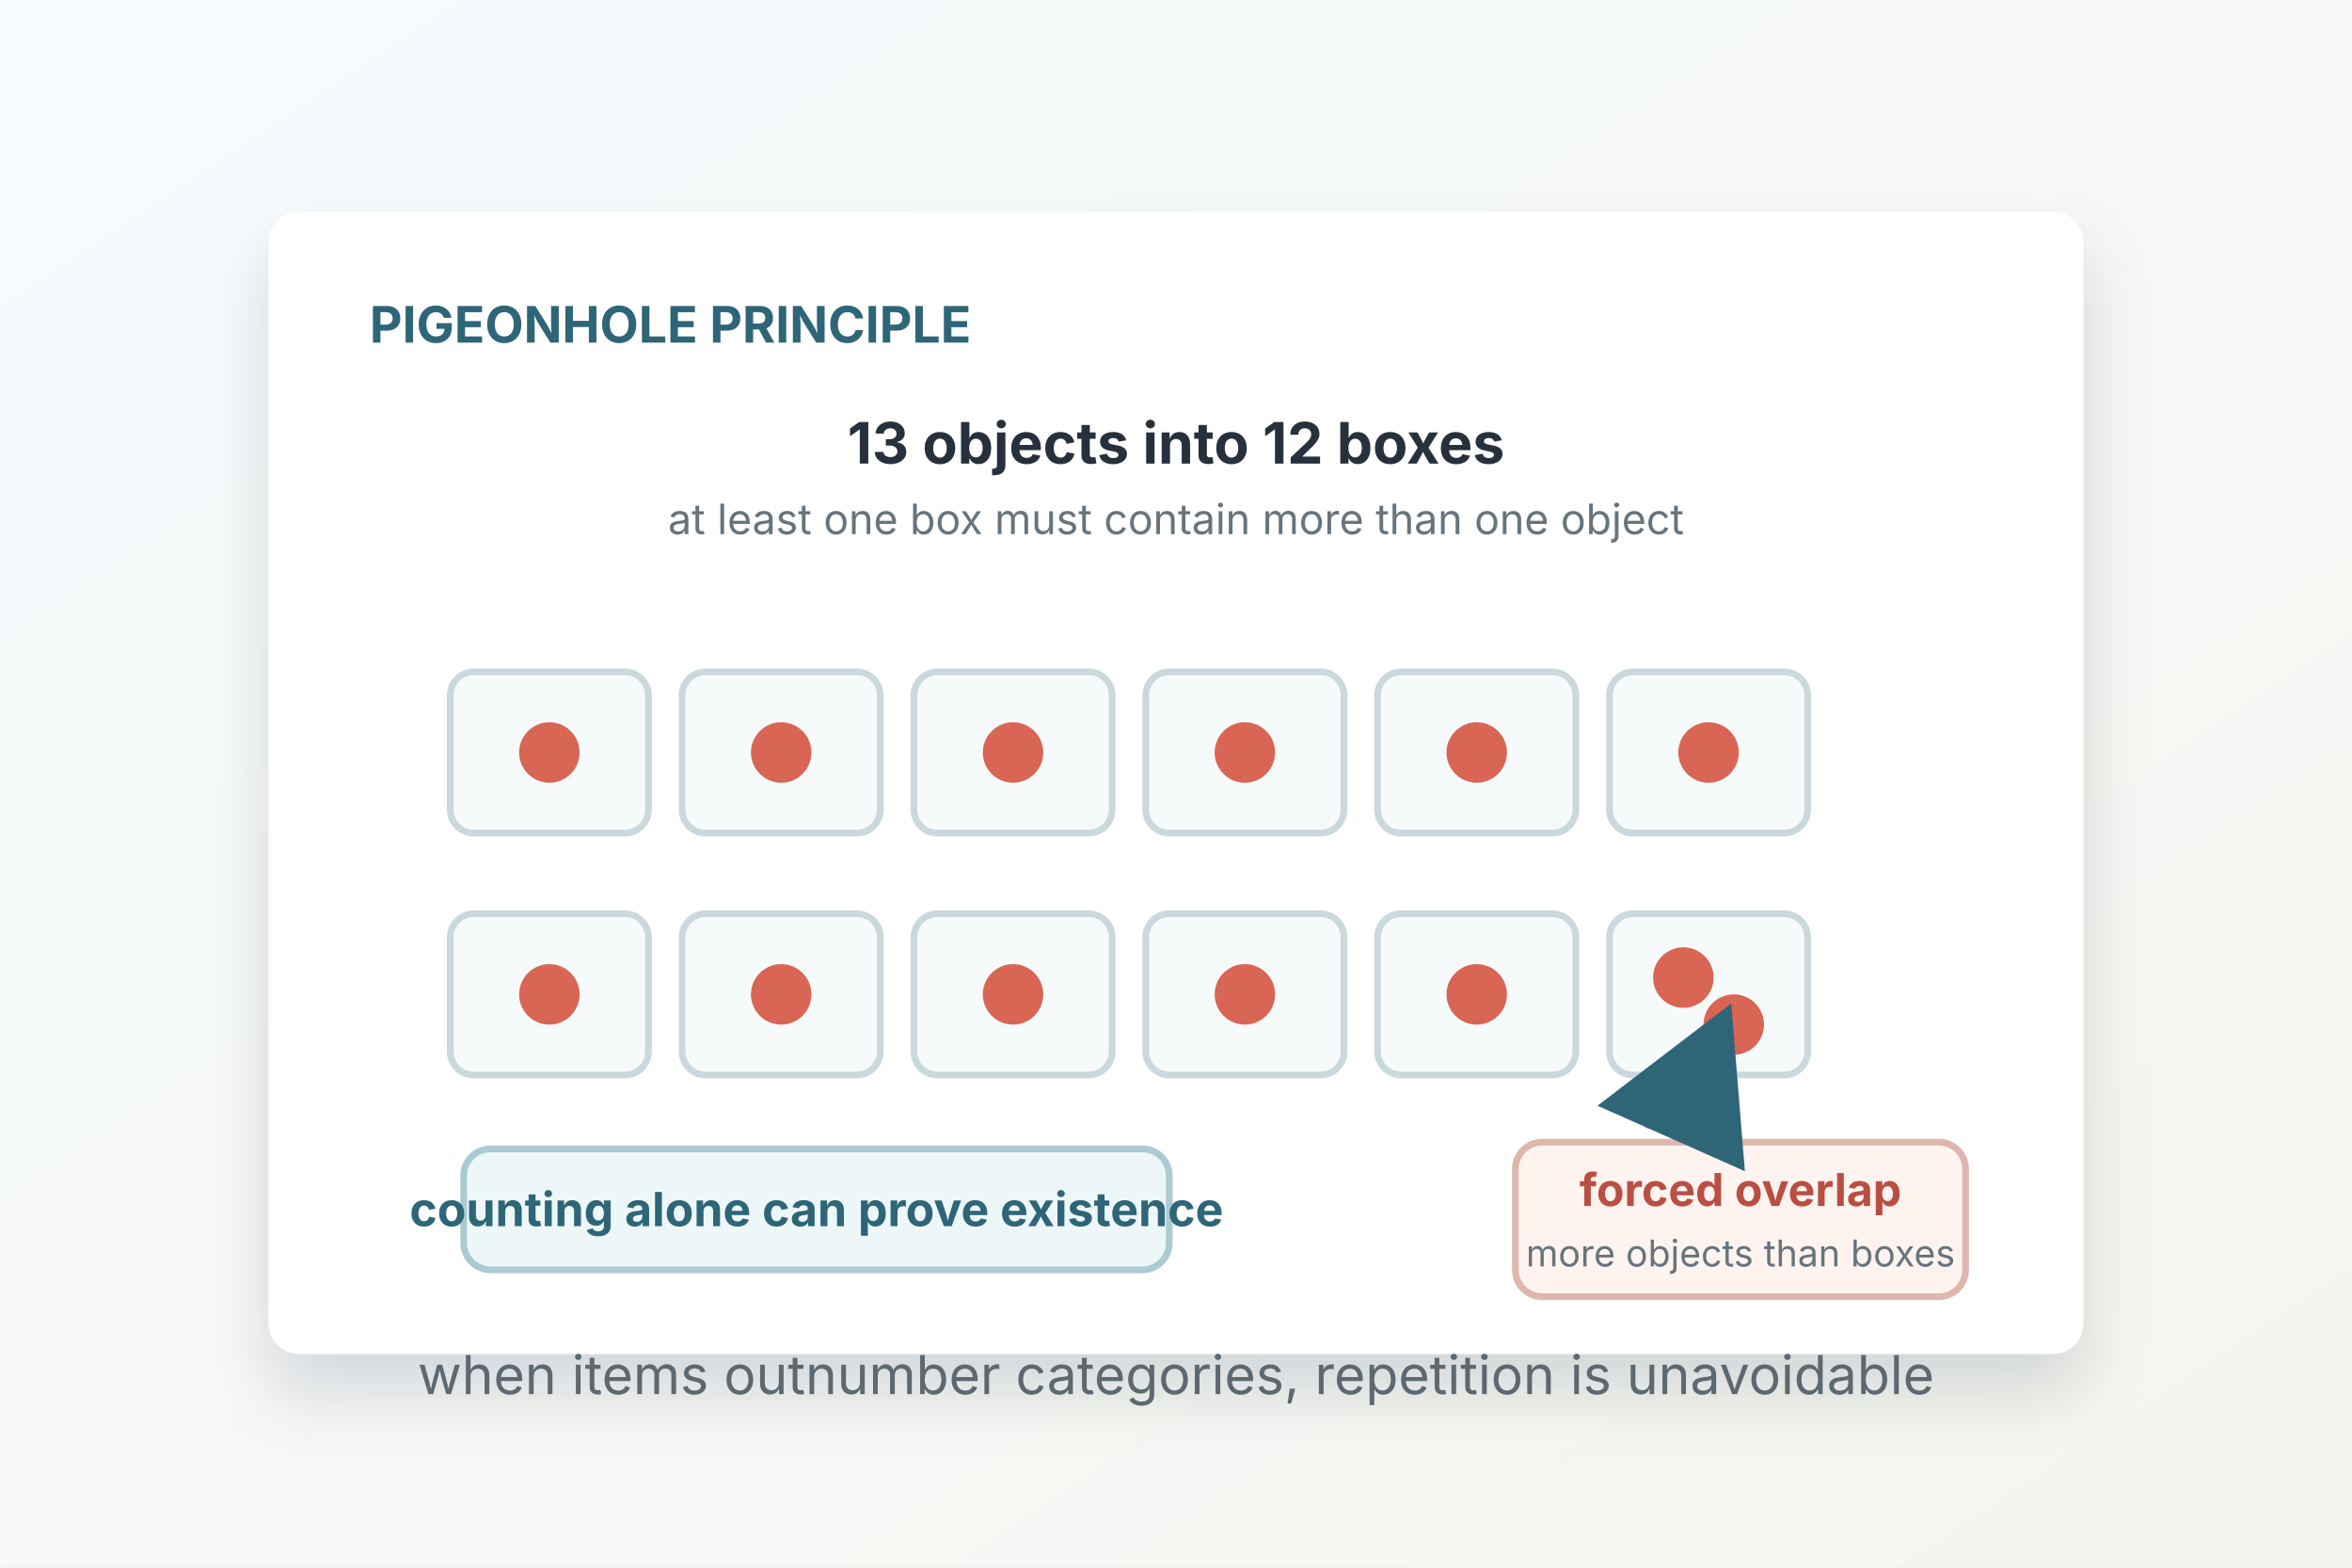
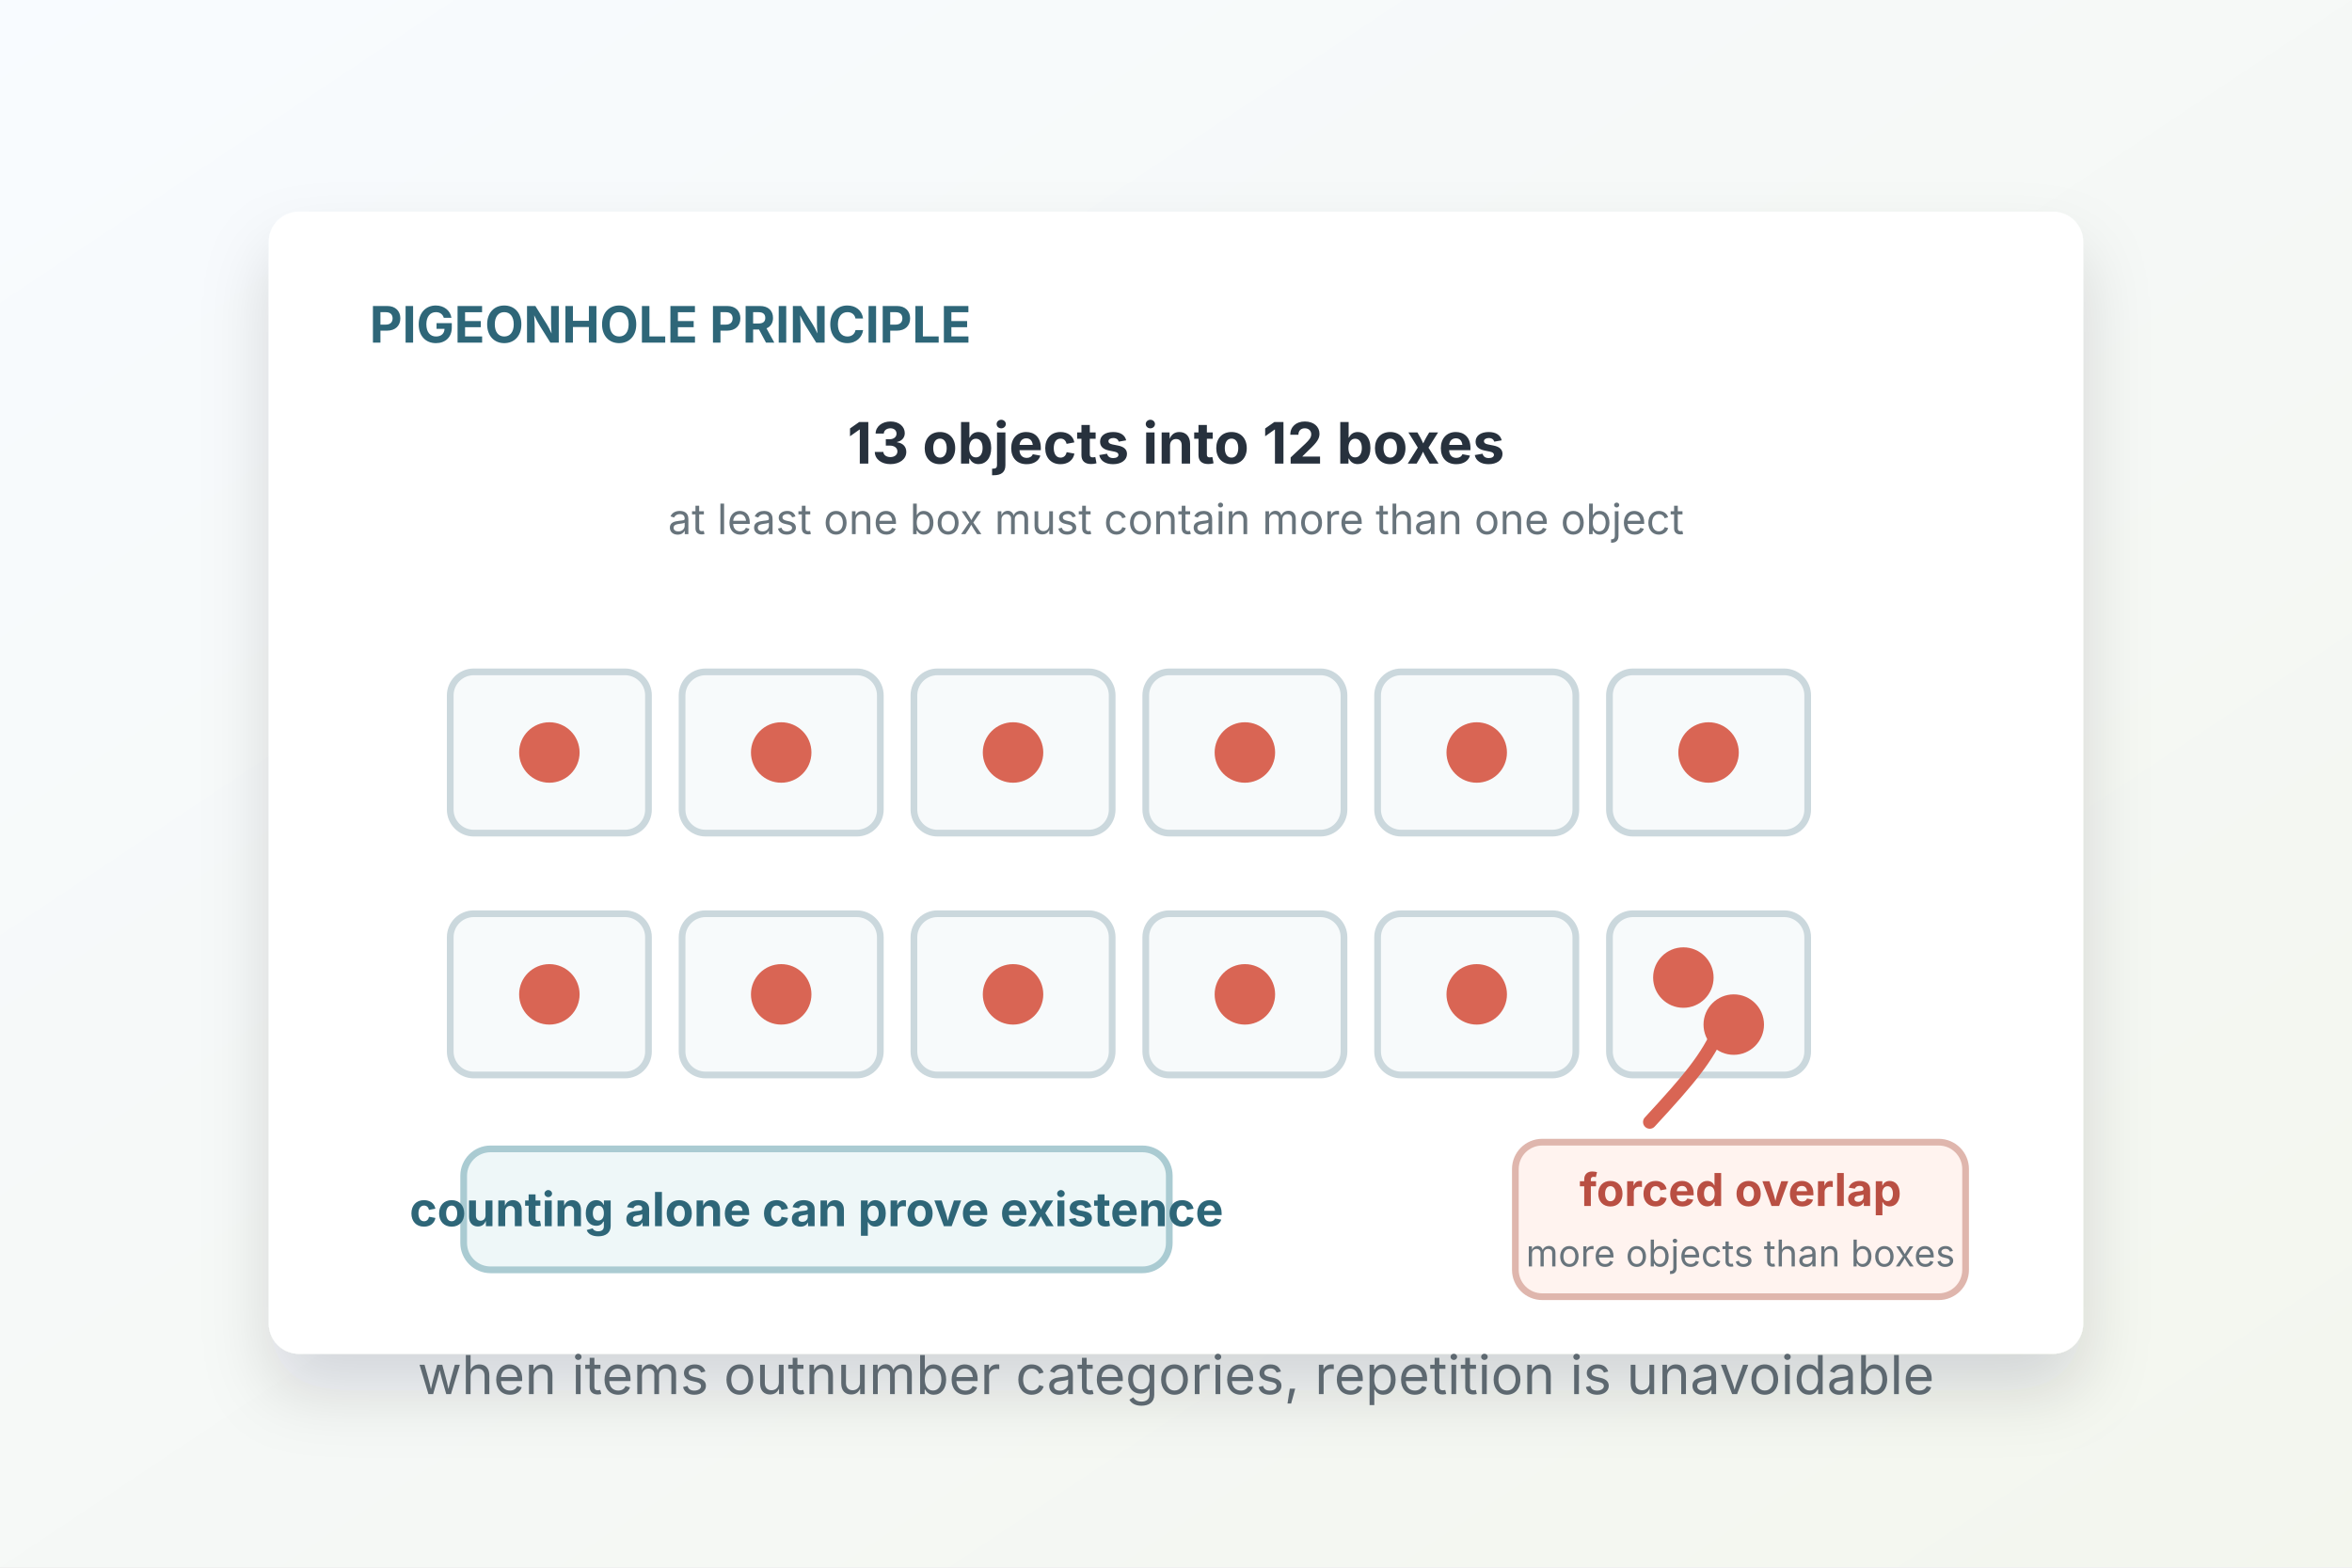
<svg xmlns="http://www.w3.org/2000/svg" viewBox="0 0 1400 933" role="img" aria-labelledby="title desc">
  <defs>
    <linearGradient id="bg" x1="0" x2="1" y1="0" y2="1">
      <stop offset="0" stop-color="#f8fbff" />
      <stop offset="1" stop-color="#f3f6ee" />
    </linearGradient>
    <filter id="shadow" x="-20%" y="-20%" width="140%" height="140%">
      <feDropShadow dx="0" dy="22" stdDeviation="20" flood-color="#17212b" flood-opacity="0.14" />
    </filter>
-     <marker id="arrow" markerWidth="14" markerHeight="14" refX="10" refY="7" orient="auto">
-       <path d="M1 1 L12 7 L1 13 Z" fill="#2e6678" />
-     </marker>
  </defs>
  <rect width="1400" height="933" fill="url(#bg)" />
  <rect x="160" y="126" width="1080" height="680" rx="18" fill="#ffffff" filter="url(#shadow)" />
  <text x="220" y="204" fill="#2e6678" font-family="Inter, Arial, sans-serif" font-size="30" font-weight="700">PIGEONHOLE PRINCIPLE</text>
  <text x="700" y="276" text-anchor="middle" fill="#27313d" font-family="Inter, Arial, sans-serif" font-size="34" font-weight="700">13 objects into 12 boxes</text>
  <text x="700" y="318" text-anchor="middle" fill="#68747c" font-family="Inter, Arial, sans-serif" font-size="25">at least one box must contain more than one object</text>
  <g fill="#f7fafb" stroke="#cbd8dd" stroke-width="4">
    <rect x="268" y="400" width="118" height="96" rx="14" />
    <rect x="406" y="400" width="118" height="96" rx="14" />
    <rect x="544" y="400" width="118" height="96" rx="14" />
    <rect x="682" y="400" width="118" height="96" rx="14" />
    <rect x="820" y="400" width="118" height="96" rx="14" />
    <rect x="958" y="400" width="118" height="96" rx="14" />
    <rect x="268" y="544" width="118" height="96" rx="14" />
    <rect x="406" y="544" width="118" height="96" rx="14" />
    <rect x="544" y="544" width="118" height="96" rx="14" />
    <rect x="682" y="544" width="118" height="96" rx="14" />
    <rect x="820" y="544" width="118" height="96" rx="14" />
    <rect x="958" y="544" width="118" height="96" rx="14" />
  </g>
  <g fill="#d96554">
    <circle cx="327" cy="448" r="18" />
    <circle cx="465" cy="448" r="18" />
    <circle cx="603" cy="448" r="18" />
    <circle cx="741" cy="448" r="18" />
    <circle cx="879" cy="448" r="18" />
    <circle cx="1017" cy="448" r="18" />
    <circle cx="327" cy="592" r="18" />
    <circle cx="465" cy="592" r="18" />
    <circle cx="603" cy="592" r="18" />
    <circle cx="741" cy="592" r="18" />
    <circle cx="879" cy="592" r="18" />
    <circle cx="1002" cy="582" r="18" />
    <circle cx="1032" cy="610" r="18" />
  </g>
  <rect x="902" y="680" width="268" height="92" rx="16" fill="#fff3ef" stroke="#dfb6ad" stroke-width="4" />
  <text x="1036" y="718" text-anchor="middle" fill="#b94f43" font-family="Inter, Arial, sans-serif" font-size="27" font-weight="700">forced overlap</text>
  <text x="1036" y="754" text-anchor="middle" fill="#68747c" font-family="Inter, Arial, sans-serif" font-size="22">more objects than boxes</text>
  <path d="M982 668 C 1006 642, 1016 630, 1024 612" fill="none" stroke="#d96554" stroke-width="8" stroke-linecap="round" marker-end="url(#arrow)" />
  <rect x="276" y="684" width="420" height="72" rx="16" fill="#eef7f8" stroke="#aacbd2" stroke-width="4" />
  <text x="486" y="730" text-anchor="middle" fill="#2e6678" font-family="Inter, Arial, sans-serif" font-size="28" font-weight="700">counting alone can prove existence</text>
  <text x="700" y="830" text-anchor="middle" fill="#5d6870" font-family="Inter, Arial, sans-serif" font-size="32">when items outnumber categories, repetition is unavoidable</text>
</svg>
